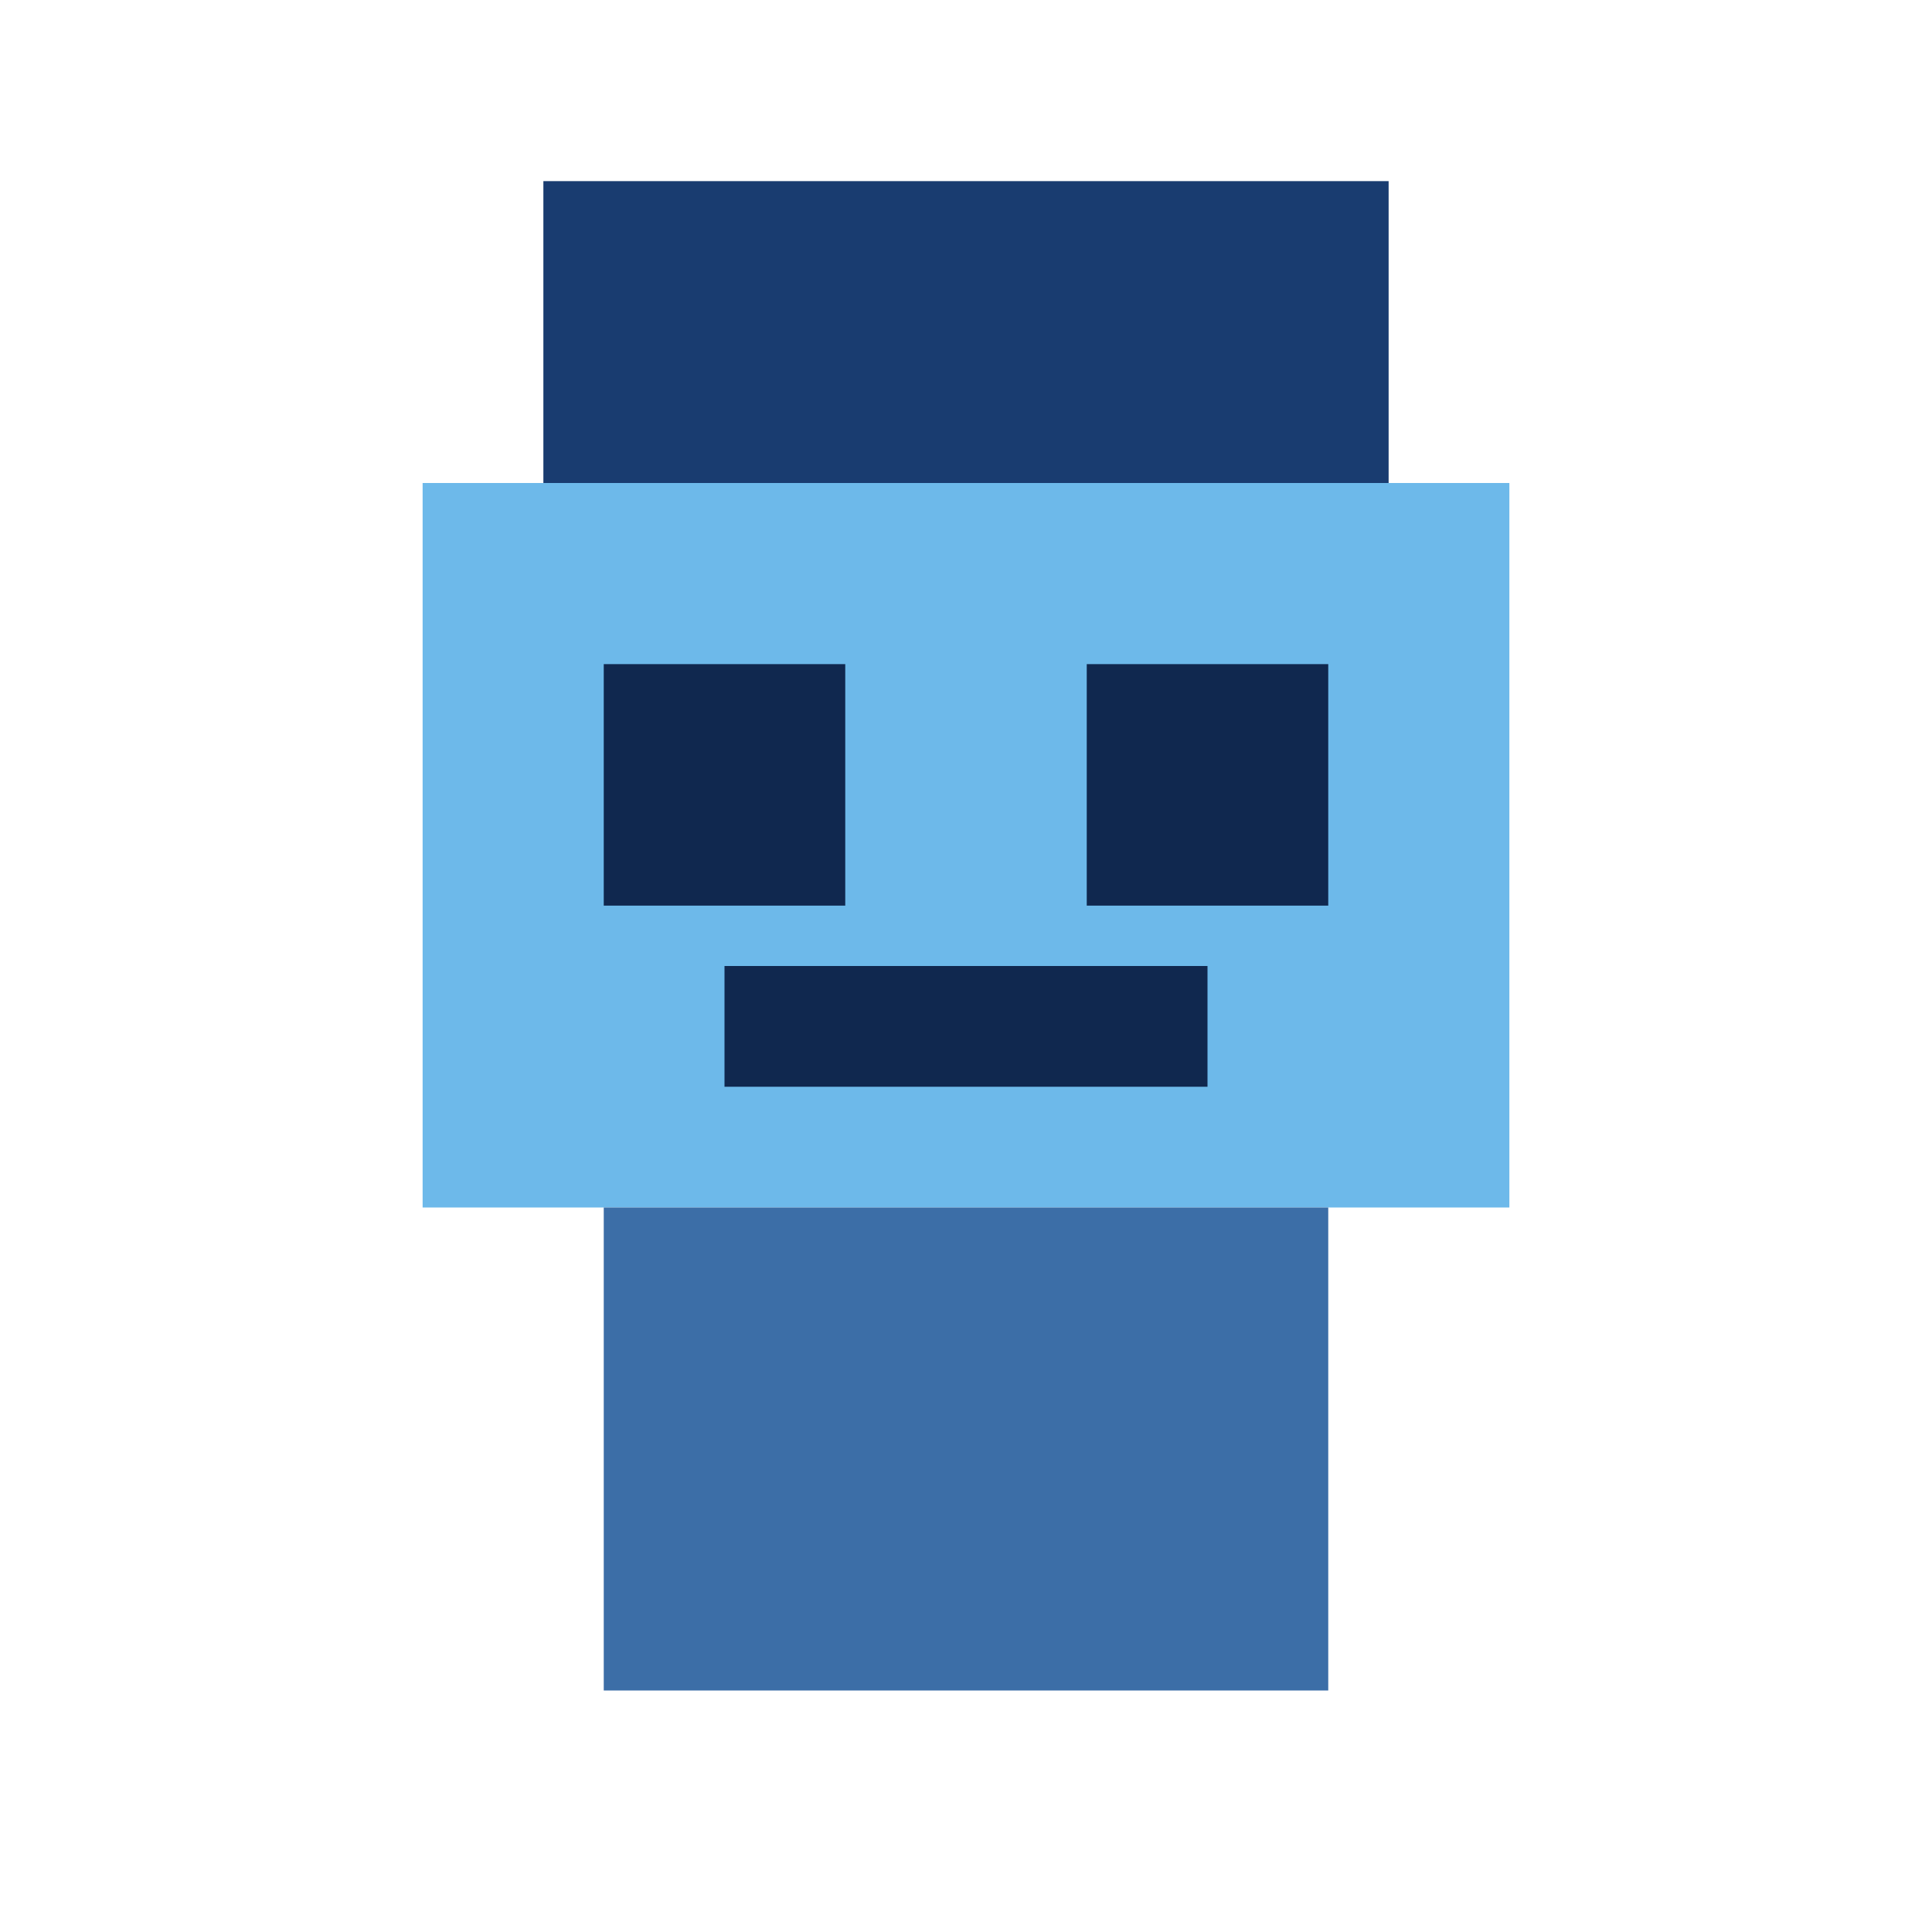
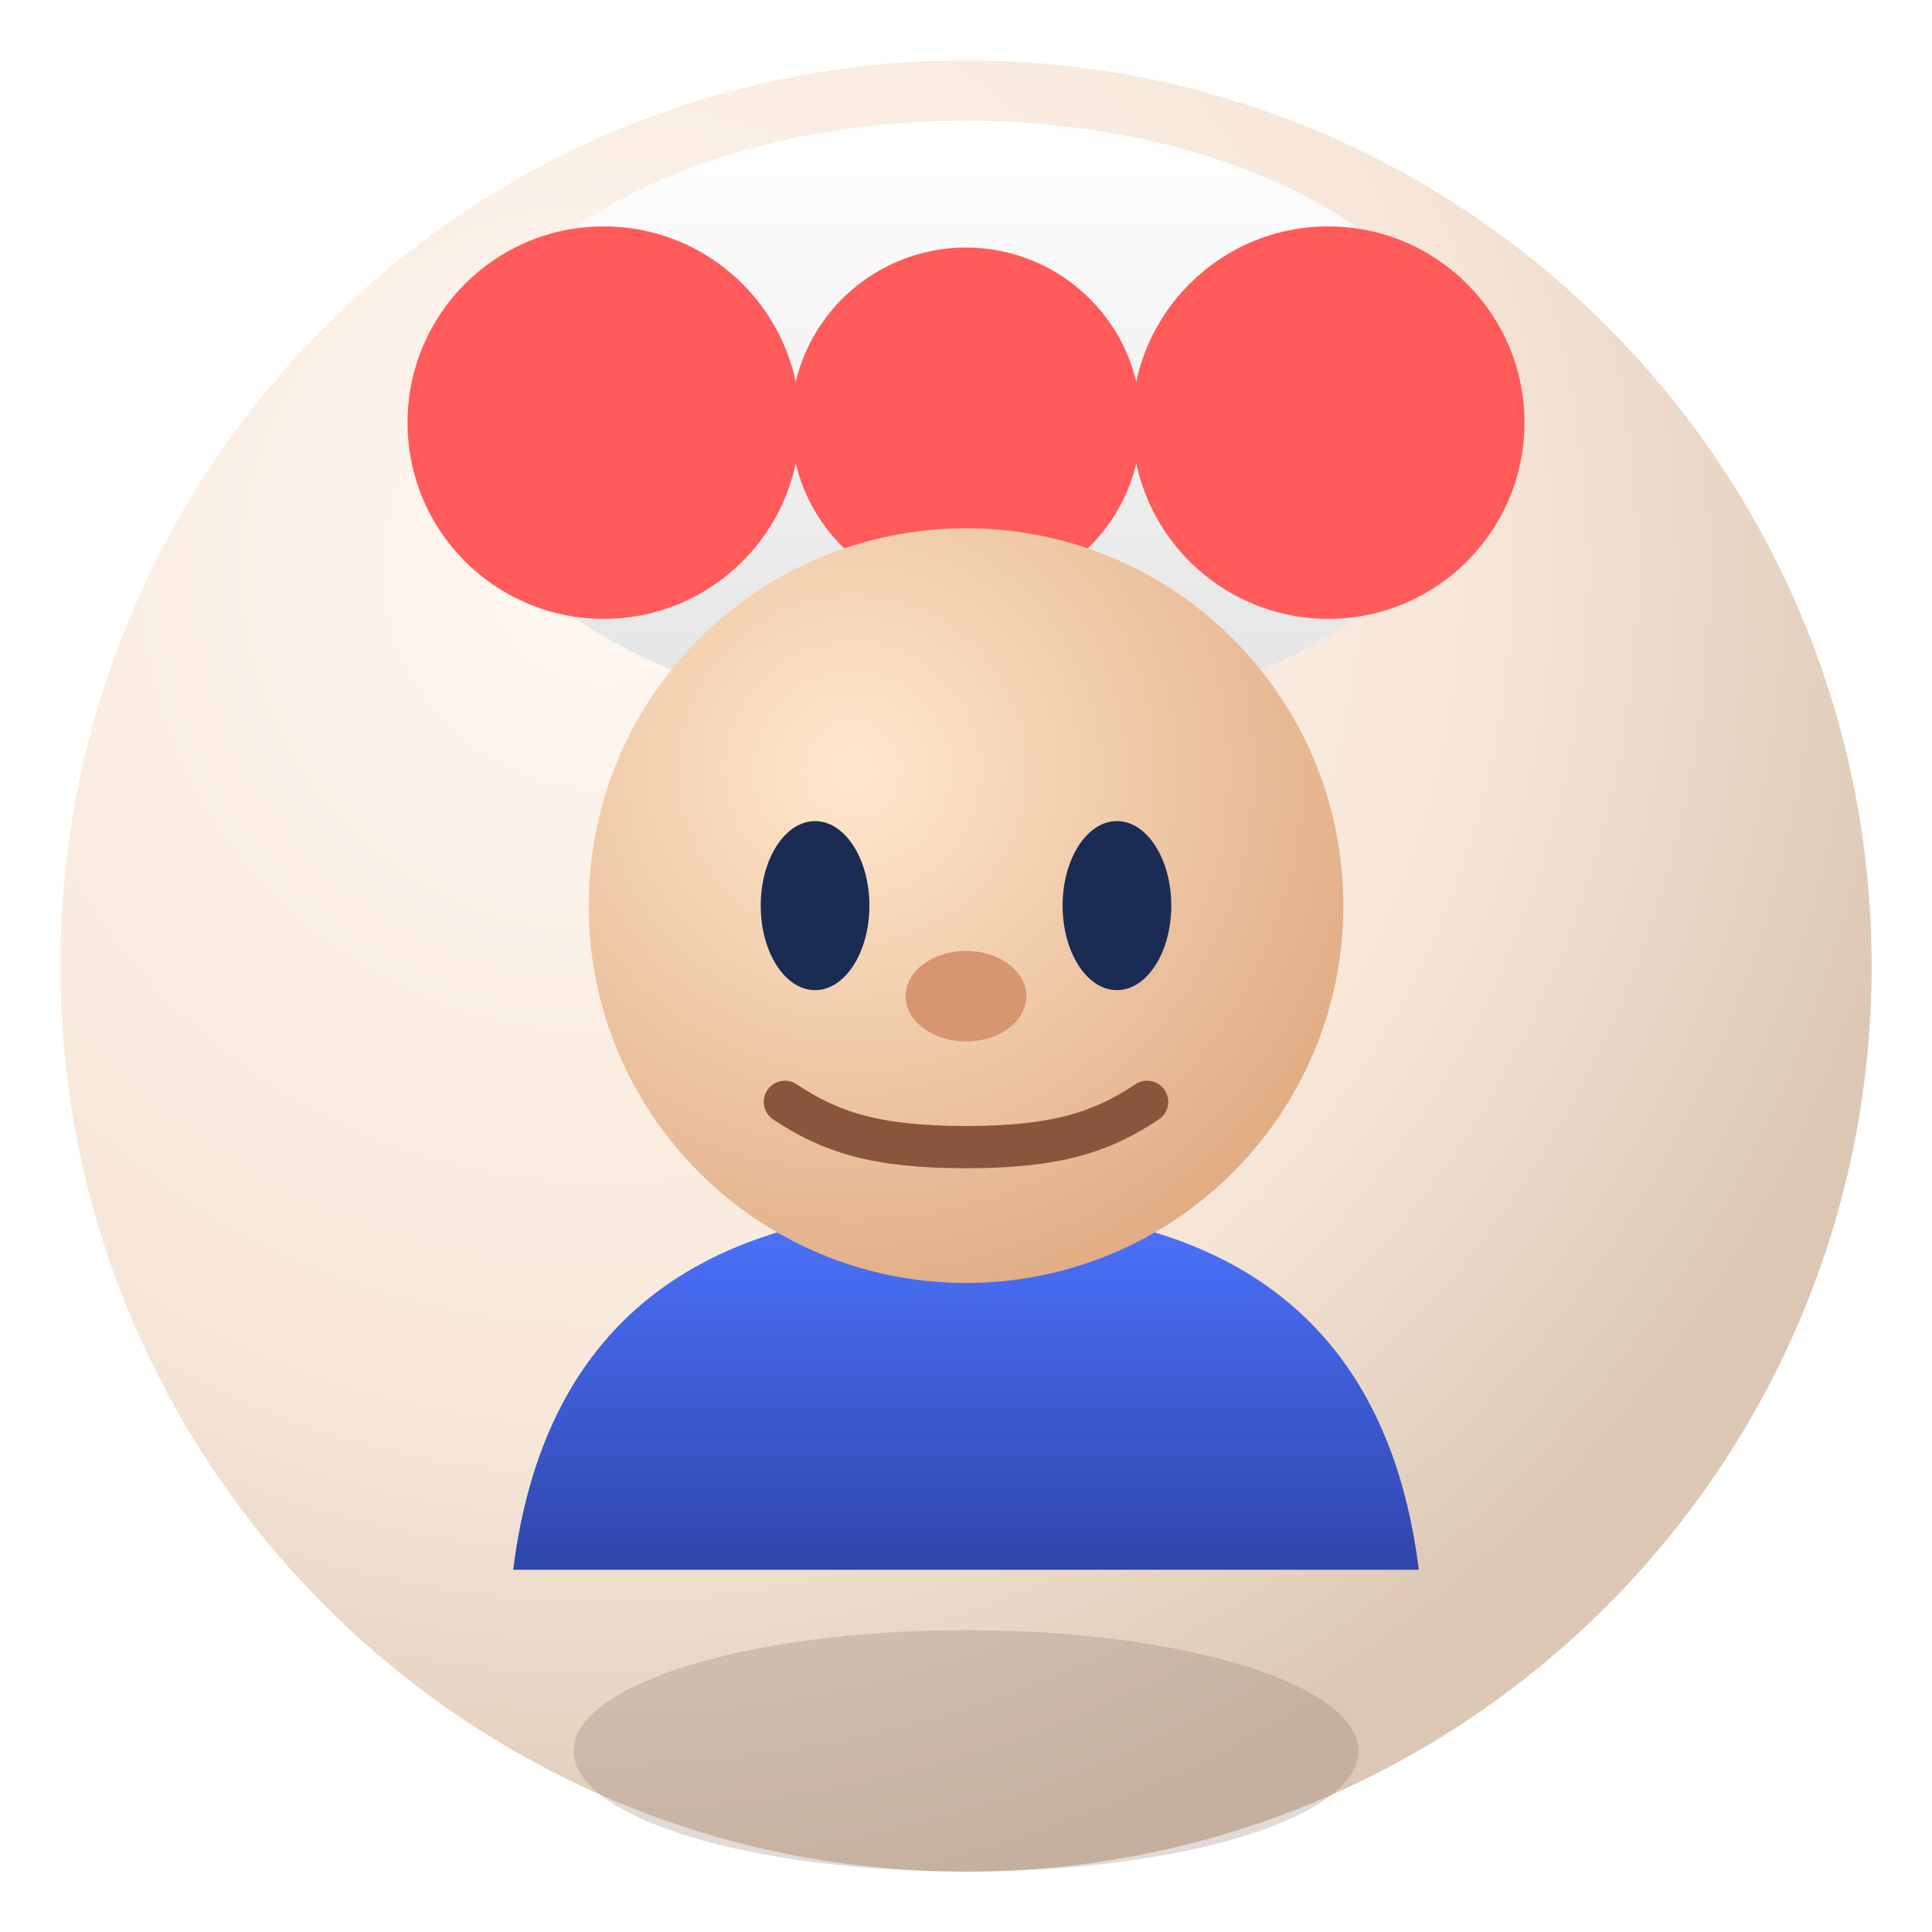
<svg xmlns="http://www.w3.org/2000/svg" width="64" height="64" viewBox="0 0 64 64">
-   <rect x="18" y="6" width="28" height="10" fill="#193c70" />
-   <rect x="14" y="16" width="36" height="24" fill="#6db9ea" />
-   <rect x="20" y="22" width="8" height="8" fill="#10284f" />
-   <rect x="36" y="22" width="8" height="8" fill="#10284f" />
-   <rect x="24" y="32" width="16" height="4" fill="#10284f" />
-   <rect x="20" y="40" width="24" height="16" fill="#3c6ea7" />
+   <defs>
+     <radialGradient id="bg" cx="30%" cy="28%" r="75%">
+       <stop offset="0%" stop-color="#fff8f2" />
+       <stop offset="65%" stop-color="#f6e6d8" />
+       <stop offset="100%" stop-color="#dcc7b5" />
+     </radialGradient>
+     <radialGradient id="skin" cx="35%" cy="32%" r="75%">
+       <stop offset="0%" stop-color="#ffe8cd" />
+       <stop offset="100%" stop-color="#e0ab82" />
+     </radialGradient>
+     <linearGradient id="cap" x1="0" y1="0" x2="0" y2="1">
+       <stop offset="0%" stop-color="#ffffff" />
+       <stop offset="100%" stop-color="#e3e3e3" />
+     </linearGradient>
+     <linearGradient id="vest" x1="0" y1="0" x2="0" y2="1">
+       <stop offset="0%" stop-color="#4c74ff" />
+       <stop offset="100%" stop-color="#2f45aa" />
+     </linearGradient>
+   </defs>
+   <circle cx="32" cy="32" r="30" fill="url(#bg)" />
+   <ellipse cx="32" cy="58" rx="13" ry="4" fill="#7c6a5b" opacity="0.24" />
+   <path d="M17 52c1-8 6-12 15-12s14 4 15 12" fill="url(#vest)" />
+   <ellipse cx="32" cy="14" rx="17" ry="10" fill="url(#cap)" />
+   <circle cx="20" cy="14" r="6.5" fill="#ff5b5b" />
+   <circle cx="44" cy="14" r="6.5" fill="#ff5b5b" />
+   <circle cx="32" cy="14" r="5.8" fill="#ff5b5b" />
+   <circle cx="32" cy="30" r="12.5" fill="url(#skin)" />
+   <ellipse cx="27" cy="30" rx="1.8" ry="2.8" fill="#1a2c54" />
+   <ellipse cx="37" cy="30" rx="1.8" ry="2.8" fill="#1a2c54" />
+   <ellipse cx="32" cy="33" rx="2" ry="1.5" fill="#d7966f" />
+   <path d="M26 36.5c1.5 1 3 1.5 6 1.5s4.5-.5 6-1.5" fill="none" stroke="#8a553d" stroke-width="1.4" stroke-linecap="round" />
</svg>
